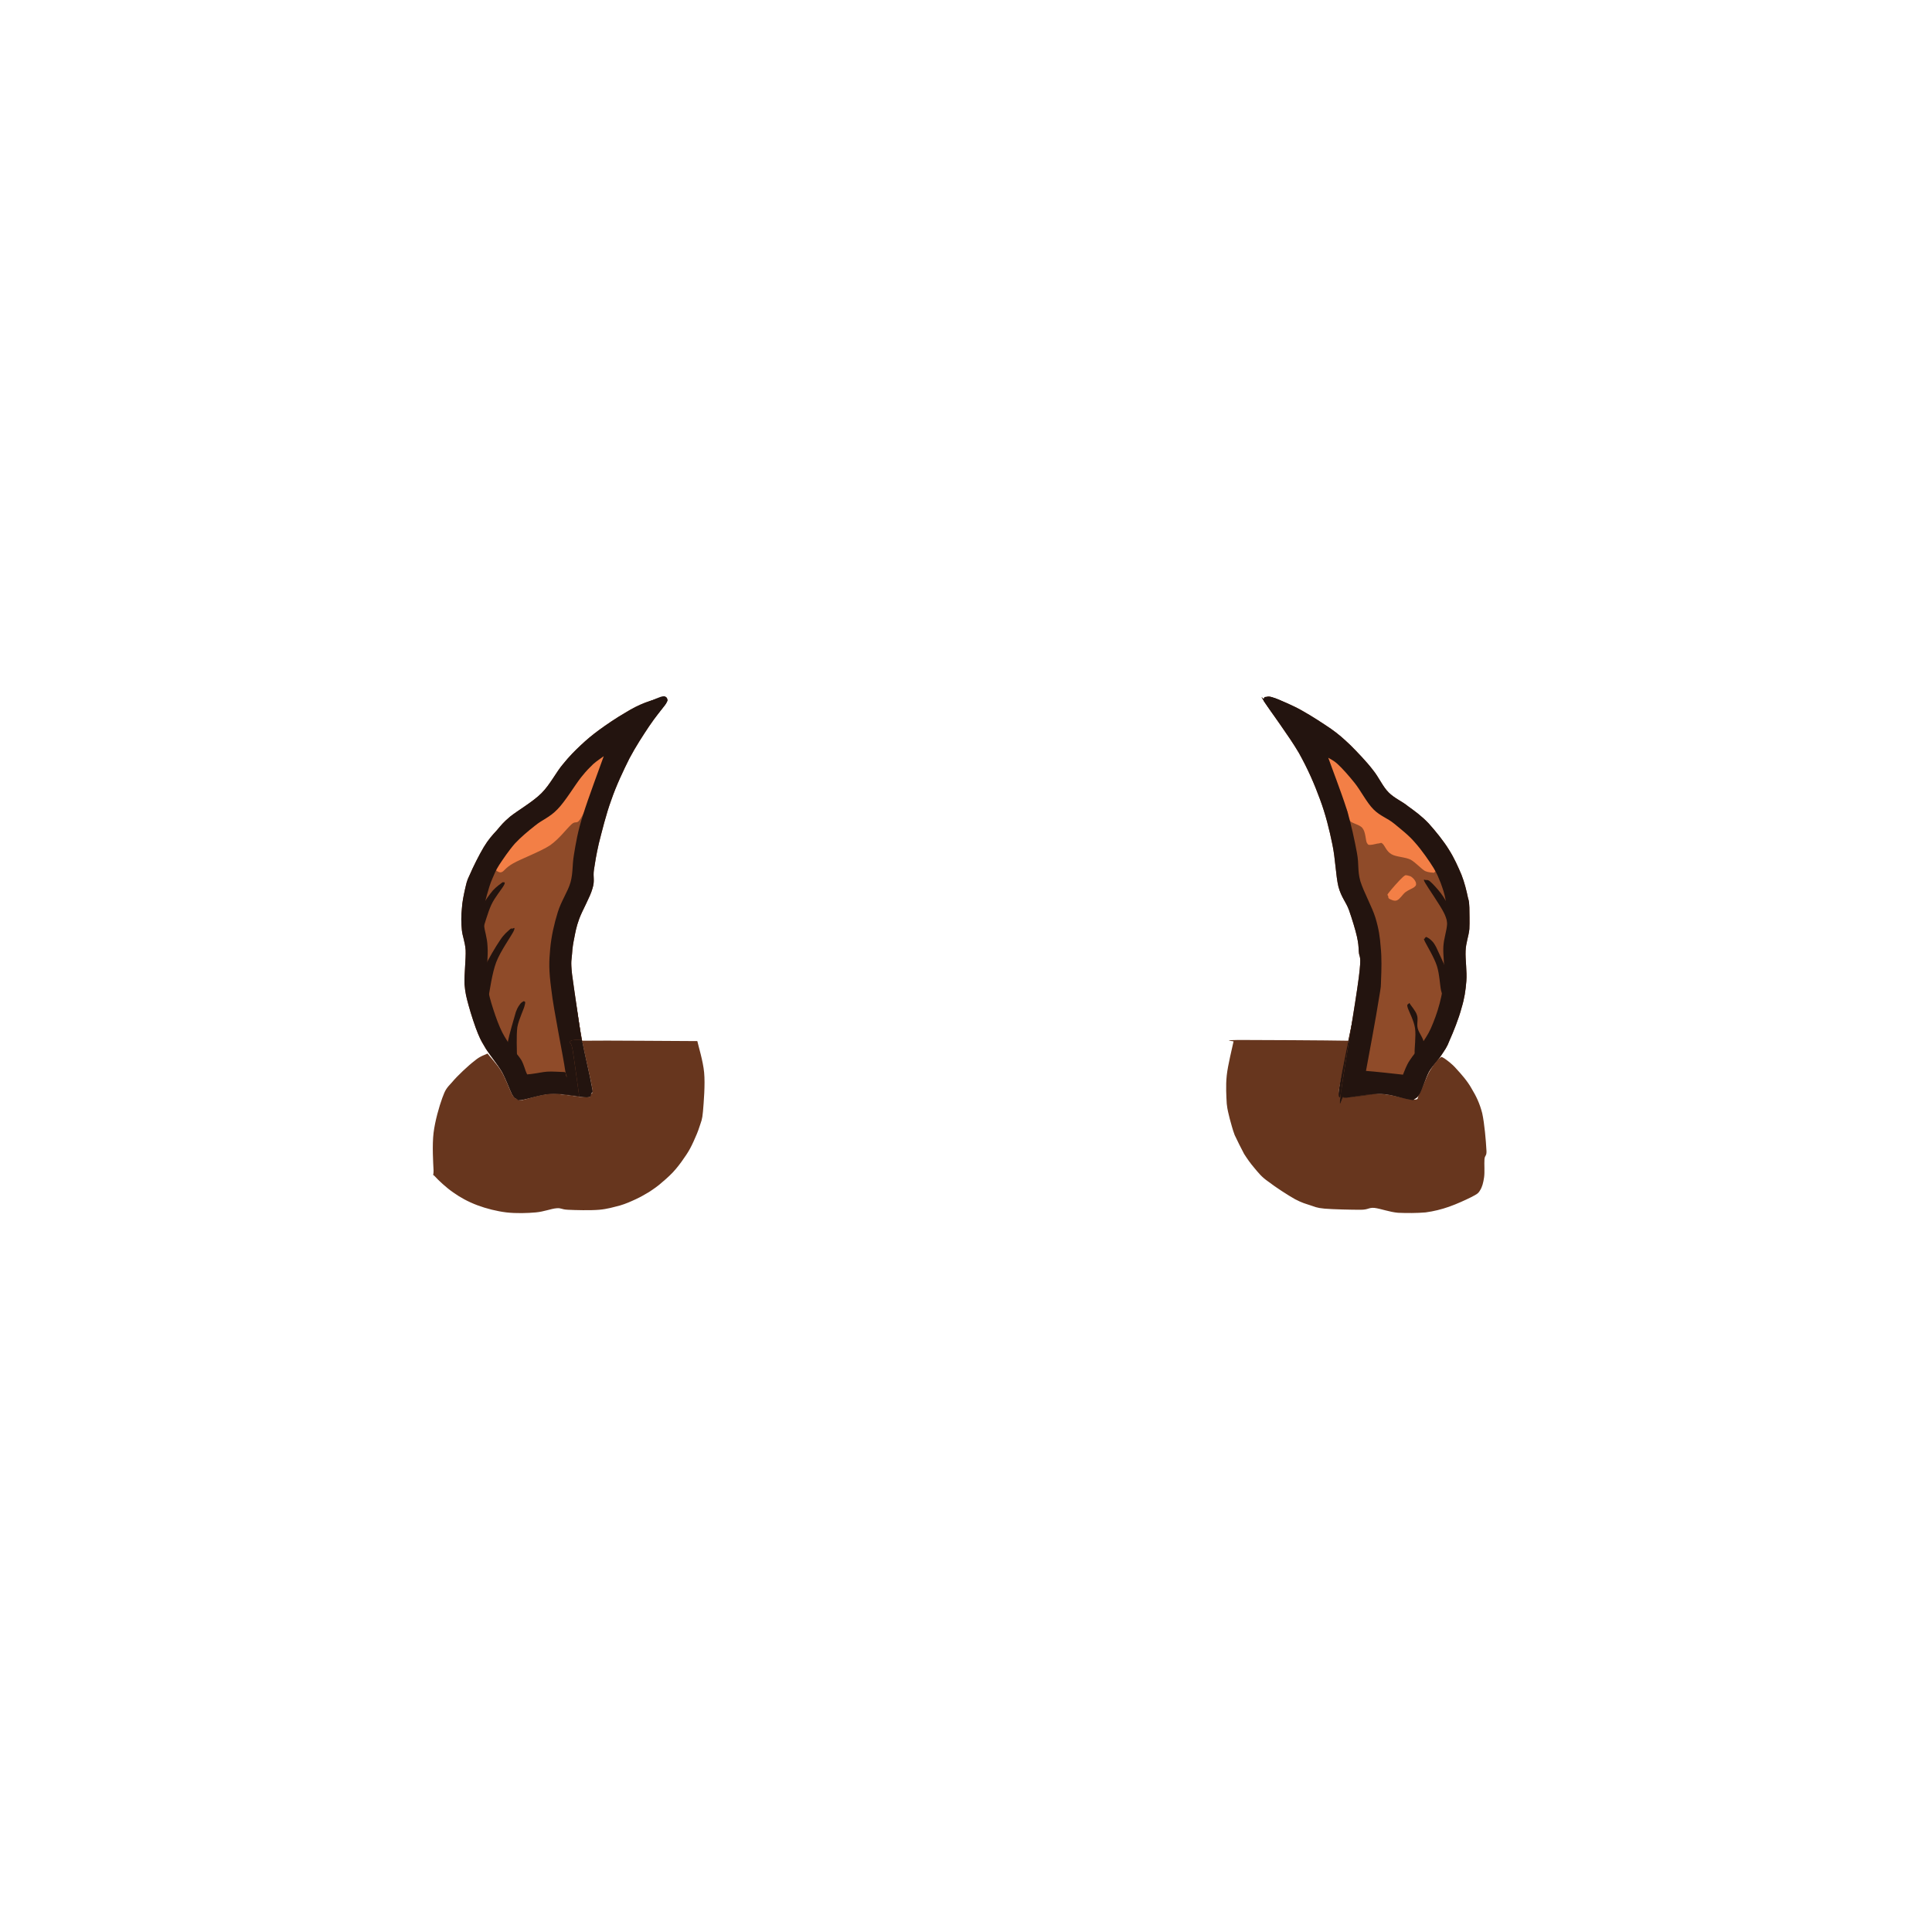
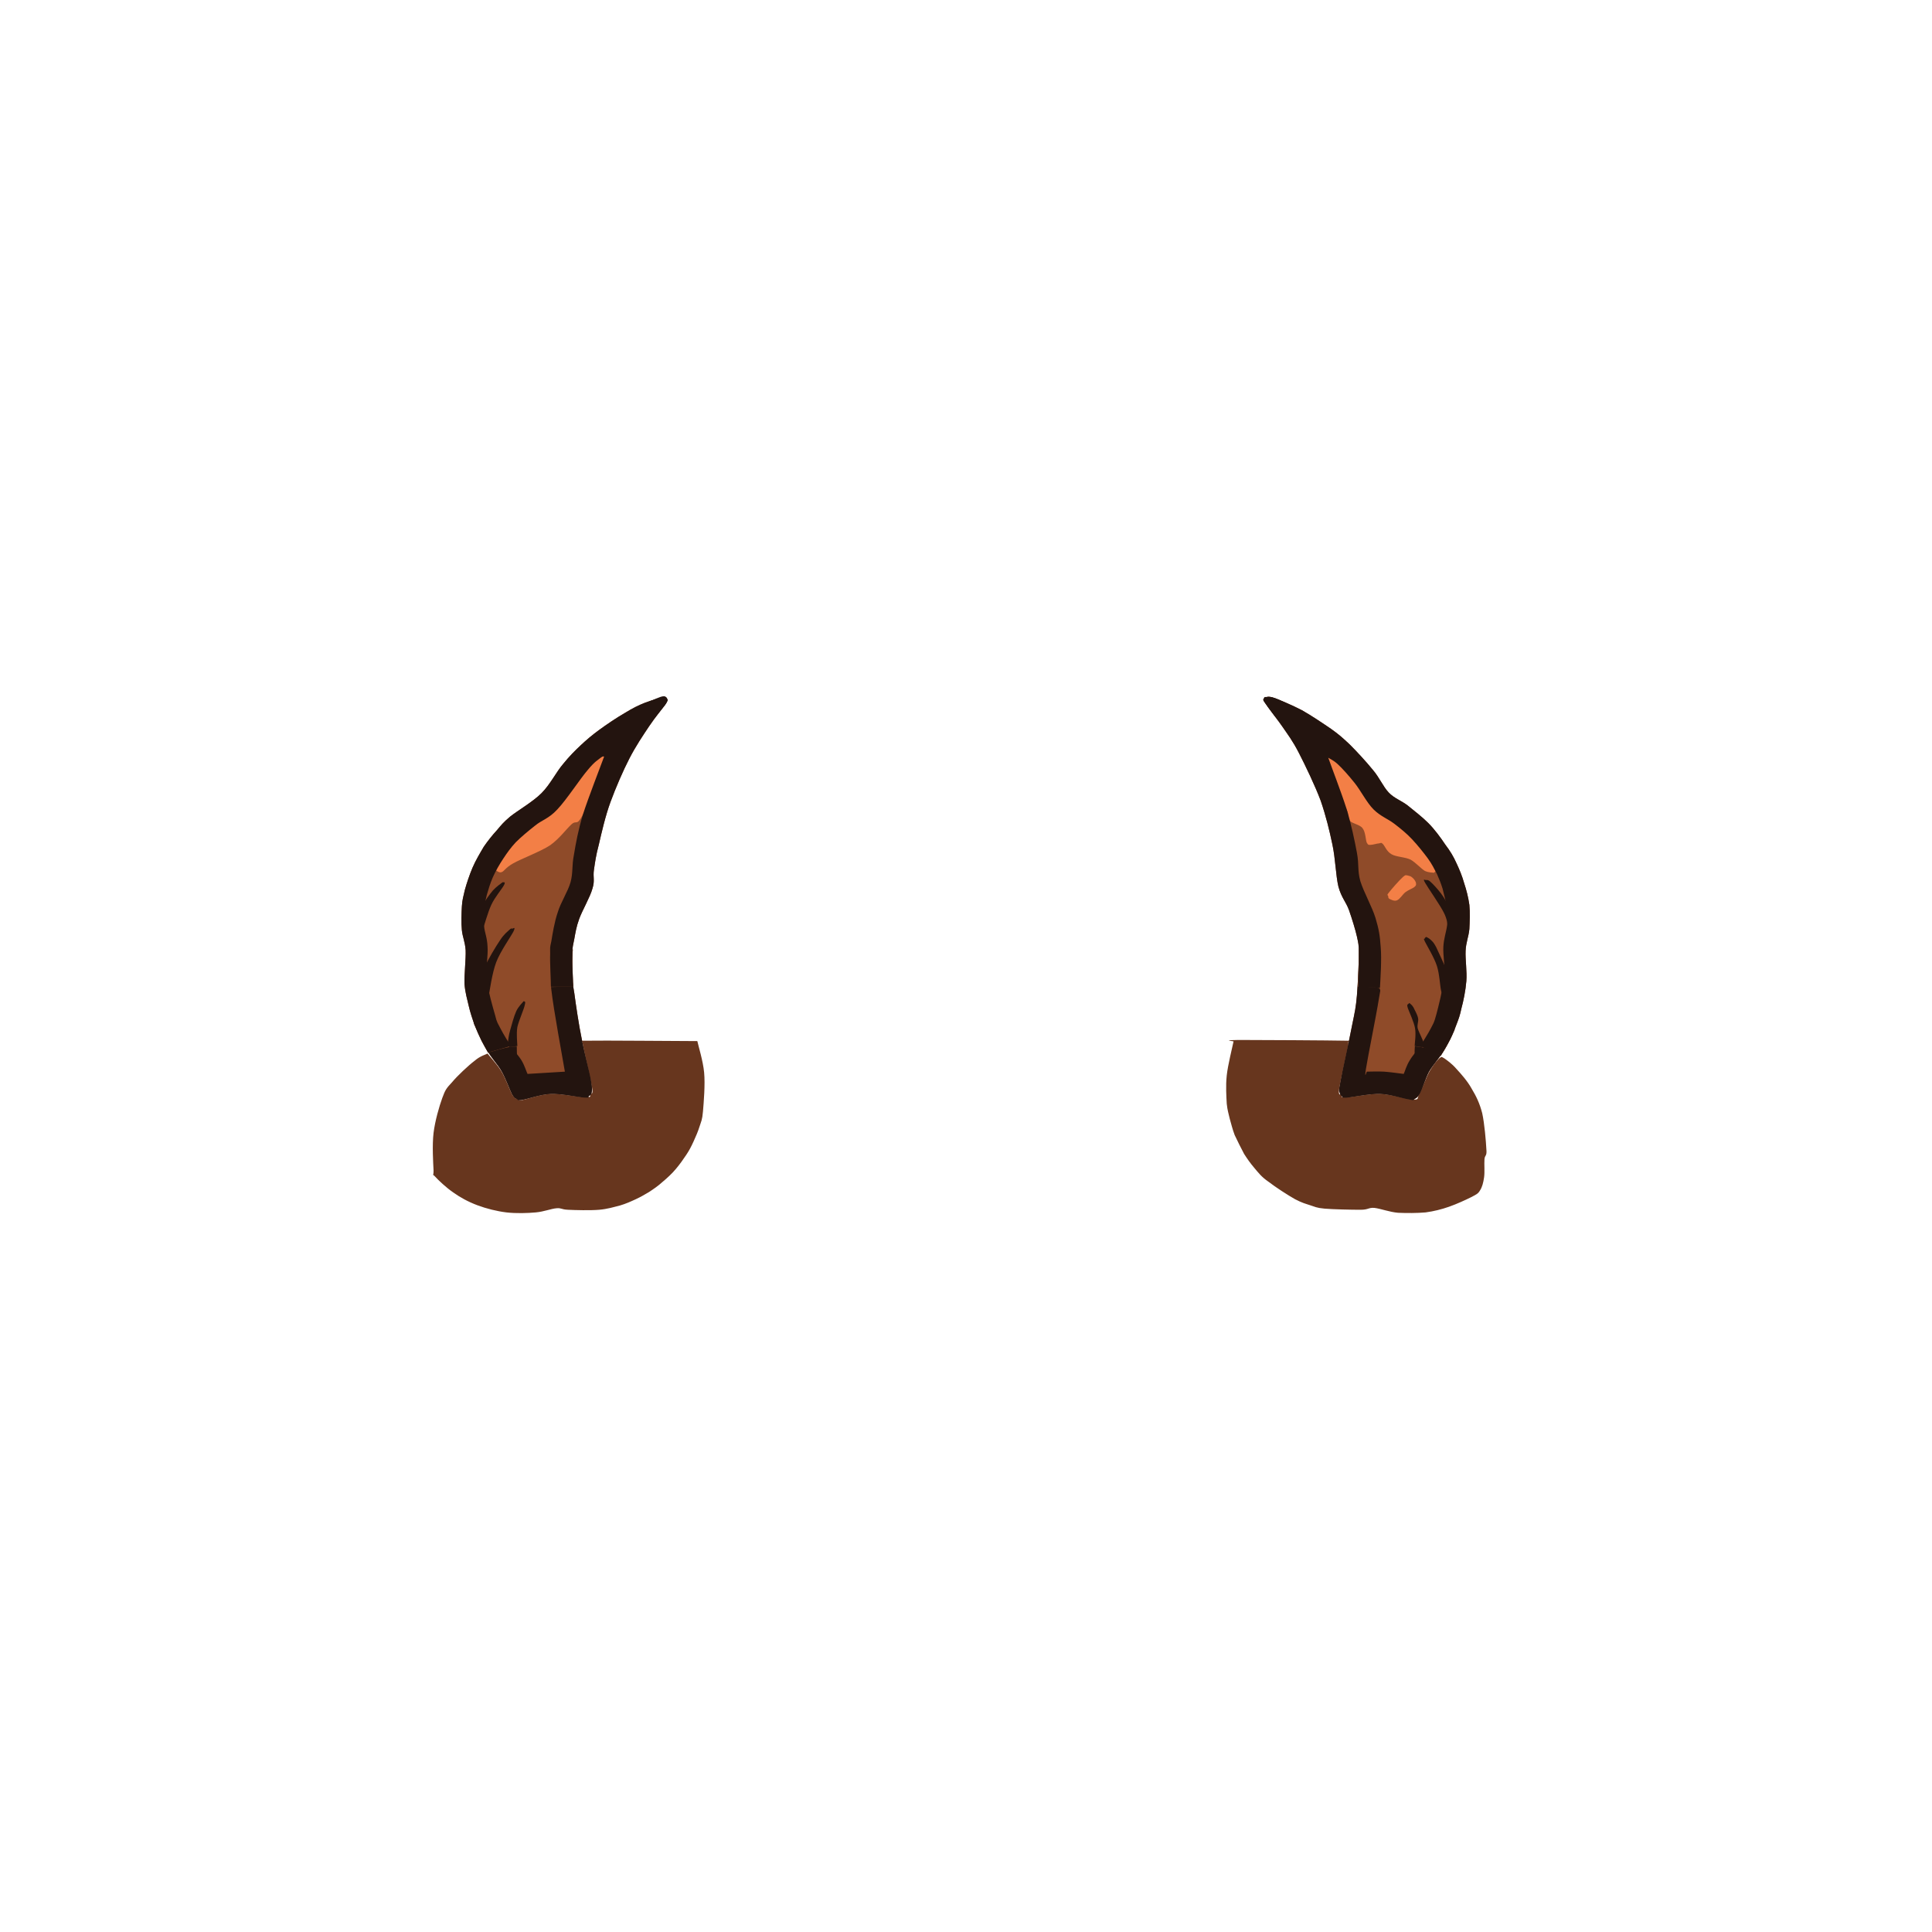
- <svg xmlns="http://www.w3.org/2000/svg" viewBox="0 0 512 512" width="512" height="512" data-from-png="1" data-length="short" data-min-age="13" data-elder="male" data-gender="male" data-crown="bare" data-drawn-on="athletic">
+ <svg xmlns="http://www.w3.org/2000/svg" viewBox="0 0 512 512" width="512" height="512" data-from-png="1" data-length="short" data-min-age="13" data-elder="male" data-gender="male" data-crown="bare" data-drawn-on="athletic" data-sides="behind">
  <g id="hair_back">
    <path fill="#67361e" fill-rule="evenodd" d="M143 281.3C142.4 281.3 142.2 281.7 141.5 280.9C140.8 280.1 139.1 277.4 138.6 276.5C138.1 275.6 138.7 275.9 138.7 275.8C139.6 275.7 143 275.6 144 275.6C145 275.7 144.8 275.9 145 276C145.1 276.8 145.7 279.8 145.8 280.5C145.7 280.6 145.5 280.9 145 281C144.5 281.1 143.6 281.3 143 281.3Z M142 321.3C139.8 321.5 136.8 321.6 134.2 321.3C131.7 321 128.9 320.3 126.5 319.4C124.1 318.5 121.9 317.3 120.1 316C118.2 314.7 116.1 312.7 115.3 311.8C114.4 310.8 114.9 312.2 114.9 310.2C114.8 308.3 114.5 303.5 114.9 300.2C115.3 297 116.4 293.2 117.2 291C118 288.8 118.3 288.4 119.8 286.8C121.2 285.1 124.2 282.3 125.8 281.1C127.3 279.8 128.7 279.5 129.2 279.2C129.8 280 131.7 282 132.8 283.8C133.9 285.5 135 288.7 135.7 290C136.5 291.3 136.8 291.1 137.2 291.3C137.7 291.6 137 291.7 138.5 291.5C140 291.2 143.2 290 146 289.9C148.8 289.8 153.5 290.8 155.2 290.8C157 290.8 156.2 290.4 156.5 290C156.8 289.6 157.2 290.2 156.9 288.2C156.6 286.3 155.1 280 154.7 278C154.3 276 154.4 276.6 154.4 276.2C154.5 275.9 149.7 275.8 154.8 275.8C159.8 275.7 179.8 275.9 184.8 275.9C185.1 277.3 186.3 281.1 186.6 284.2C186.9 287.4 186.5 292.1 186.3 294.5C186.1 296.9 185.8 297.2 185.4 298.5C185 299.8 184.4 301.2 183.8 302.5C183.2 303.8 182.7 304.8 181.9 306C181.1 307.2 180.2 308.5 179.1 309.8C178.1 311 176.8 312.2 175.6 313.2C174.4 314.3 173.2 315.1 172 315.9C170.8 316.6 169.8 317.2 168.5 317.8C167.2 318.4 165.9 319 164.2 319.5C162.6 319.9 161 320.4 158.8 320.6C156.5 320.8 152.4 320.7 150.5 320.6C148.6 320.5 148.9 320.1 147.5 320.2C146.1 320.3 144.2 321.1 142 321.3Z M377.8 321.3C375.5 321.5 372.8 321.5 370.5 321.4C368.2 321.2 365.9 320.3 364.2 320.1C362.6 320 362.7 320.6 360.5 320.6C358.3 320.6 353.2 320.5 351 320.3C348.8 320.1 348.5 319.8 347.2 319.4C346 319 345.1 318.8 343.2 317.8C341.4 316.8 338 314.6 336.2 313.2C334.3 311.9 333.5 310.8 332.4 309.5C331.3 308.2 330.6 307.2 329.7 305.8C328.9 304.3 327.9 302.3 327.2 300.8C326.6 299.2 326.3 297.9 325.9 296.5C325.6 295.1 325.3 294.4 325.1 292.5C325 290.6 324.8 287.8 325.1 285C325.4 282.2 326.6 277.5 326.9 276C327.2 275.9 323.2 275.7 328.2 275.6C333.3 275.6 352.2 275.7 357 275.8C361.8 275.9 357.3 275.9 357.3 276.2C357.3 276.6 357.5 276 357.1 278C356.7 280 355.2 286.5 354.9 288.5C354.6 290.5 355.2 289.9 355.5 290.2C355.8 290.6 355 290.9 356.8 290.8C358.5 290.8 362.8 289.8 365.8 289.9C368.7 290 372.8 291.3 374.5 291.4C376.2 291.4 375.4 291.2 376.1 290C376.8 288.8 377.9 285.6 378.8 284C379.7 282.4 380.8 281 381.5 280.4C382.2 279.9 382 280.1 382.8 280.5C383.5 281 384.8 281.9 386 283.3C387.2 284.6 388.9 286.5 390 288.5C391.2 290.5 392.1 292.3 392.8 295C393.4 297.7 393.8 302.5 393.9 304.5C394.1 306.5 393.5 306 393.4 307.2C393.3 308.5 393.5 310.6 393.3 312C393.1 313.4 392.8 314.6 392.2 315.5C391.7 316.4 391.1 316.6 389.8 317.3C388.4 318 386 319.1 384 319.8C382 320.5 380 321 377.8 321.3Z M369.8 281.3C368.7 282 367.6 281.2 367 281.1C366.4 280.9 366.1 280.6 365.9 280.5C366.1 279.8 366.4 276.9 366.8 276C367.1 275.2 366.7 275.7 367.8 275.6C368.8 275.6 372.2 275.7 373 275.8C373.1 275.9 373.7 275.8 373.1 276.8C372.6 277.7 370.8 280.5 369.8 281.3Z" />
-     <path fill="#8f4b29" fill-rule="evenodd" d="M155.5 290.8C154 290.8 149.5 290 147.5 289.9C145.5 289.8 144.2 290.1 143.5 290.2C143.2 288.2 142.3 280.9 141.8 278.5C141.3 276.1 140.5 276.7 140.5 276C140.4 275.3 140 275.8 141.4 274.2C142.8 272.7 147.5 268.1 149 266.6C150.5 265.2 149.9 265.9 150.5 265.7C151.1 265.6 152.3 265.7 152.6 265.8C152.9 267.4 153.5 271.8 154.2 275.5C154.9 279.2 156.4 285.4 156.8 287.8C157.3 290.1 156.9 289.2 156.7 289.8C156.4 290.3 157 290.7 155.5 290.8Z M357.8 290.8C356.1 290.9 356.1 290.5 355.7 290.5C355.6 290.2 354.3 292.3 354.9 288.5C355.4 284.7 358.3 271.1 359 267.7C360.2 268.9 365 273.5 366.3 275C367.7 276.5 367.2 274.3 367 276.8C366.8 279.2 365.6 287.6 365.3 289.8C364.1 289.9 359.4 290.7 357.8 290.8Z" />
-     <path fill="#23140f" fill-rule="evenodd" d="M357.5 290.8C357.3 290.8 356.6 290.9 356.2 290.8C355.9 290.7 355.6 290.7 355.4 290.2C355.2 289.8 355.1 288.5 355 288.1C355.1 288.1 355.1 287.8 355.5 288.2C355.9 288.5 357 289.6 357.4 290C357.7 290.4 357.5 290.7 357.5 290.8Z" />
-     <path fill="#23140f" fill-rule="evenodd" d="M155.5 290.8C154 290.8 149.5 290 147.5 289.9C145.5 289.8 144.1 290 143.4 290C143.3 289.1 142.9 285.3 142.8 284.3C143.9 284.3 148.3 284.2 149.5 284.1C150.7 284 150.3 286.3 149.8 283.8C149.4 281.2 147.1 271.6 147 268.8C146.9 265.9 148.7 266.9 149.2 266.4C149.8 265.9 149.9 265.8 150.5 265.7C151.1 265.6 152.3 265.7 152.6 265.8C152.9 267.4 153.5 271.8 154.2 275.5C154.9 279.2 156.4 285.4 156.8 287.8C157.3 290.1 156.9 289.2 156.7 289.8C156.4 290.3 157 290.7 155.5 290.8Z M357.8 290.8C356.2 290.9 356.1 290.5 355.7 290.5C355.6 290.2 354.3 292.3 354.9 288.5C355.4 284.7 358.3 271.1 359 267.7C359.9 268.5 363.6 270.1 364.1 272.8C364.6 275.4 362.4 281.9 362 283.8C362.7 283.8 365.4 284.2 366.1 284.2C365.9 285.2 365.4 288.9 365.2 289.8C364 290 359.3 290.7 357.8 290.8Z" />
+     <path fill="#8f4b29" fill-rule="evenodd" d="M138.2 291.5C136.8 291.7 137.4 291.5 137 291.3C136.6 291 136.4 291.2 135.7 290C135.1 288.8 134.1 286 133 284C131.9 282 130.2 280.4 129 278.2C127.7 276.1 126.2 272.4 125.6 271.2C126.1 270.9 127.3 269.8 128.5 269.3C129.7 268.7 132 268.3 132.8 267.8C133.5 267.3 133.2 267.1 133.1 266.2C133.1 265.4 132.6 263.5 132.5 262.8C132.5 262 131.2 263.3 132.8 261.5C134.4 259.7 140.2 253.8 142 252.2C143.8 250.6 142.1 251.7 143.8 251.6C145.4 251.5 150.4 251.6 151.8 251.6C151.7 252.7 151.6 256.1 151.6 258C151.7 259.9 151.7 260.3 152.2 263.2C152.6 266.2 153.4 271.7 154.2 275.5C154.9 279.3 156.2 283.9 156.6 286.2C157 288.6 156.9 288.8 156.8 289.5C156.7 290.2 156.3 290.3 156 290.5C155.7 290.7 156.7 291 155 290.9C153.3 290.8 148.8 289.8 146 289.9C143.2 290 139.8 291.3 138.2 291.5Z M374.8 291.3C374.3 291.6 375 291.7 373.5 291.4C372 291.2 368.5 290 365.8 289.9C363 289.8 358.4 290.8 356.8 290.9C355.1 291 356 290.7 355.8 290.5C355.5 290.3 355.2 290.4 355.1 289.8C355 289.1 354.6 289.8 355.2 286.8C355.7 283.8 357.6 275.6 358.3 271.8C359.1 267.9 359.3 267.1 359.6 263.8C359.9 260.4 360.1 253.6 360.2 251.6C361.1 251.6 364.2 251.5 365.2 251.7C366.3 251.8 365 250.8 366.8 252.4C368.5 254 374 258.8 375.5 261.2C377.1 263.7 375.9 266 376 267C376.9 267.4 379.7 268.4 381.2 269.4C382.8 270.4 384.8 272.2 385.5 272.8C385 273.7 383.9 276.4 382.8 278.2C381.7 280.1 379.8 282.1 378.7 284C377.7 285.9 377 288.5 376.3 289.8C375.6 291 375.2 291 374.8 291.3Z" />
+     <path fill="#23140f" fill-rule="evenodd" d="M137 279.9C136.7 279.6 135.3 278.4 135 277.8C134.6 277.1 134.4 277.6 134.6 276C134.9 274.4 136.2 269.9 136.7 268.2C137.3 266.6 137.6 266.5 137.9 266C138.3 265.5 138.6 265.5 138.8 265.3C138.8 265.5 139.4 265.1 139.1 266.2C138.9 267.4 137.5 270 137.1 272.2C136.8 274.5 137 278.6 137 279.9Z M375.2 279.8C375.2 279.7 374.9 280.5 374.9 279.2C374.8 278 375.3 274.5 375 272.5C374.7 270.5 373.5 268.3 373.1 267.2C372.8 266.2 373 266.4 373 266.2C373.1 266.2 373.4 265.9 373.5 265.8C373.8 266.4 375.2 267.9 375.5 269C375.9 270.1 375.4 271.2 375.7 272.5C376 273.8 377.4 275.3 377.3 276.5C377.3 277.7 375.6 279.2 375.2 279.8Z M357.5 290.8C357.3 290.8 356.6 290.9 356.2 290.8C355.9 290.7 355.6 290.7 355.4 290.2C355.2 289.8 355.1 288.5 355 288.1C355.1 288.1 355.1 287.8 355.5 288.2C355.9 288.5 357 289.6 357.4 290C357.7 290.4 357.5 290.7 357.5 290.8Z" />
+     <path fill="#23140f" fill-rule="evenodd" d="M138.2 291.5C136.8 291.7 137.4 291.5 137 291.3C136.6 291 136.4 291.2 135.7 290C135.1 288.8 134.1 286 133 284C131.9 282 130.2 280.4 129 278.2C127.7 276.1 126.2 272.4 125.6 271.2C126.1 270.9 127.4 269.8 128.2 269.4C129.1 268.9 130.5 268.7 131 268.5C131.3 269.2 131.9 271.1 132.6 272.5C133.3 273.9 134.1 275.3 135 276.8C136 278.2 137.4 279.7 138.2 281C139 282.3 139.5 284 139.8 284.6C141.4 284.5 148 284.1 149.7 284C149.1 280.4 146.7 267.6 146.1 262.2C145.4 256.9 145.8 253.8 145.8 252C145.8 250.2 146 251.7 146 251.6C147 251.6 150.8 251.6 151.8 251.6C151.7 252.7 151.6 256.1 151.6 258C151.7 259.9 151.7 260.3 152.2 263.2C152.6 266.2 153.4 271.7 154.2 275.5C154.9 279.3 156.2 283.9 156.6 286.2C157 288.6 156.9 288.8 156.8 289.5C156.7 290.2 156.3 290.3 156 290.5C155.7 290.7 156.7 291 155 290.9C153.3 290.8 148.8 289.8 146 289.9C143.2 290 139.8 291.3 138.2 291.5Z M374.8 291.3C374.3 291.6 375 291.7 373.5 291.4C372 291.2 368.5 290 365.8 289.9C363 289.8 358.4 290.8 356.8 290.9C355.1 291 356 290.7 355.8 290.5C355.5 290.3 355.2 290.4 355.1 289.8C355 289.1 354.6 289.8 355.2 286.8C355.7 283.8 357.6 275.6 358.3 271.8C359.1 267.9 359.3 267.1 359.6 263.8C359.9 260.4 360.1 253.6 360.2 251.6C361 251.6 364 251.6 365 251.7C366 251.7 365.8 251.9 366 252C366 253.3 366.1 257.6 366 259.8C365.9 261.9 366.1 260.8 365.4 264.8C364.8 268.7 362.5 280 362 283.2C361.5 286.5 362.2 283.9 362.2 284C363 284 365.1 283.9 366.8 284C368.4 284.1 371.1 284.5 372 284.6C372.3 284 372.7 282.4 373.6 281C374.4 279.6 375.8 278.2 377 276.2C378.2 274.3 380.1 270.3 380.8 269.1C381.5 269.7 384.7 272.1 385.5 272.8C385 273.7 383.9 276.4 382.8 278.2C381.7 280.1 379.8 282.1 378.7 284C377.7 285.9 377 288.5 376.3 289.8C375.6 291 375.2 291 374.8 291.3Z" />
  </g>
  <g id="hair_base">
-     <path fill="#8f4b29" fill-rule="evenodd" d="M138.2 291.5C136.8 291.7 137.4 291.5 137 291.3C136.6 291 136.4 291.2 135.7 290C135.1 288.8 134.1 286 133 284C131.8 282 129.9 279.7 128.8 278C127.8 276.3 127.5 275.9 126.7 274C125.9 272.1 124.8 268.7 124.2 266.5C123.6 264.3 123.3 263.2 123.1 260.8C123 258.3 123.5 254.1 123.4 251.8C123.2 249.4 122.6 248.3 122.4 246.5C122.2 244.7 122.2 242.5 122.4 240.8C122.5 239 122.9 237.2 123.2 235.8C123.6 234.2 123.6 233.6 124.5 231.8C125.3 229.9 127 226.5 128.2 224.5C129.4 222.5 130.5 221.3 131.7 220C132.8 218.7 133.3 218 135.2 216.4C137.2 214.8 141.2 212.5 143.5 210.2C145.8 207.9 147.4 204.6 149.2 202.5C150.9 200.4 152.3 199 153.9 197.5C155.5 196 156.8 194.9 158.7 193.5C160.6 192.1 163.4 190.2 165.5 189C167.6 187.7 169.2 186.9 171 186.2C172.8 185.5 175.4 184.9 176.2 184.6C176.3 184.7 176.8 184.9 176.8 185.2C176.8 185.6 177.2 185.3 176.4 186.5C175.6 187.7 173.6 190.1 172 192.5C170.4 194.9 168.5 197.8 166.8 201C165.2 204.2 163.3 208.2 162 212C160.6 215.8 159.5 220.4 158.7 223.5C158 226.6 157.7 228.5 157.4 230.5C157.1 232.5 157.7 233.3 157 235.5C156.4 237.7 154.3 241.3 153.5 243.5C152.7 245.7 152.5 247 152.2 248.5C151.9 250 151.7 251.1 151.6 252.8C151.5 254.4 151.2 254.5 151.6 258.2C152.1 262 153.7 272.6 154.1 275.5C153.7 275.5 152 275.6 151.5 275.7C151 275.9 151 276.2 150.9 276.2C151.1 276.6 151.4 276.1 151.8 278.5C152.2 280.9 153.2 288.5 153.5 290.5C152.2 290.4 148.3 289.7 145.8 289.9C143.2 290.1 139.7 291.3 138.2 291.5Z M374.8 291.3C374.3 291.6 375 291.7 373.5 291.4C372 291.2 368.8 290 366 289.9C363.2 289.8 358.7 290.7 357 290.9C355.3 291 356.3 290.8 356 290.7C355.7 290.5 354.6 295.3 355.3 290C356 284.7 359.3 265.3 360.1 259C360.9 252.7 360.2 254 360.1 252.2C360 250.5 360 250.1 359.6 248.2C359.2 246.4 358.3 243.5 357.5 241.2C356.7 239 355.5 237.9 354.7 235C354 232.1 353.9 227.6 353.1 223.8C352.3 219.9 351.3 215.8 349.8 211.8C348.3 207.7 346.6 203.8 344.2 199.5C341.7 195.2 336.6 188.4 335.1 186C333.5 183.6 334.9 185.5 335 185.2C335 185 335 184.7 335.5 184.7C336 184.6 336.2 184.4 337.8 185C339.4 185.6 342.8 187 345.2 188.4C347.7 189.8 350.6 191.7 352.8 193.2C354.9 194.7 356 195.7 357.9 197.5C359.7 199.3 362.2 201.9 363.8 204C365.5 206.1 366.4 208.4 368 210C369.6 211.6 371.5 212.3 373.2 213.7C375 215 376.8 216.3 378.6 218.2C380.4 220.2 382.6 222.9 384 225.2C385.4 227.4 386.4 229.7 387.3 231.8C388.1 233.8 388.7 236.3 389 237.8C389.4 239.2 389.3 239.1 389.4 240.5C389.4 241.9 389.5 244.3 389.4 246.2C389.2 248.2 388.5 249.7 388.4 252C388.3 254.3 388.8 257.5 388.6 260C388.4 262.5 388.1 264.6 387.3 267.2C386.6 269.9 385.1 273.6 384.2 275.6C383.4 277.7 382.9 278.2 382 279.6C381.1 281 379.7 282.3 378.7 284C377.8 285.7 377 288.5 376.3 289.8C375.6 291 375.2 291 374.8 291.3Z" />
+     <path fill="#8f4b29" fill-rule="evenodd" d="M129.8 278.8C128.7 279 129.6 279.2 129.2 278.7C128.9 278.2 128.2 276.9 127.6 275.8C127 274.6 126.3 273 125.7 271.5C125.2 270 124.6 268.3 124.2 266.5C123.8 264.7 123.3 263.2 123.1 260.8C123 258.3 123.5 254.1 123.4 251.8C123.2 249.4 122.6 248.4 122.4 246.5C122.2 244.6 122.3 242 122.4 240.2C122.5 238.5 122.8 237.5 123.2 235.8C123.7 234 124.4 231.9 125.2 230C126 228.1 127.2 226.1 128.2 224.4C129.3 222.8 130.5 221.3 131.7 220C132.8 218.7 133.3 218 135.2 216.4C137.2 214.8 141.2 212.5 143.5 210.2C145.8 207.9 147.4 204.6 149.2 202.5C150.9 200.4 152.3 199 153.9 197.5C155.5 196 156.8 194.9 158.7 193.5C160.6 192.1 163.4 190.2 165.5 189C167.6 187.7 169.2 186.9 171 186.2C172.8 185.5 175.4 184.9 176.2 184.6C176.3 184.7 176.8 185 176.8 185.2C176.8 185.5 177.3 185.2 176.5 186.4C175.7 187.6 173.6 190.1 172 192.5C170.4 194.9 168.5 197.7 166.8 201C165.1 204.3 163.2 208.7 161.8 212.5C160.4 216.3 159.4 220.8 158.7 223.8C157.9 226.8 157.7 228.5 157.4 230.5C157.1 232.5 157.7 233.3 157 235.5C156.4 237.7 154.3 241.3 153.5 243.5C152.7 245.7 152.5 247.2 152.2 248.8C151.9 250.3 151.7 250.9 151.6 253C151.6 255.1 151.9 260.1 151.9 261.5C150.6 261.5 145.3 261.5 143.8 261.7C142.2 261.8 142.8 262.2 142.7 262.2C142.8 263.1 142.9 265.5 143.2 267.5C143.5 269.5 144.4 272.7 144.6 274.2C144.7 275.8 144.2 276.5 144.2 277C144 277.1 144.4 277.3 143 277.4C141.6 277.4 137.7 277.2 135.5 277.4C133.3 277.7 130.8 278.6 129.8 278.8Z M381.8 279.8C381.3 279.5 379.9 278.6 379 278.2C378.1 277.8 377.9 277.7 376.6 277.5C375.3 277.3 373.1 277 371.2 276.9C369.4 276.8 366.9 277 365.8 276.8C364.6 276.7 364.8 276.6 364.5 276C364.3 275.4 364 275 364.2 273.2C364.4 271.5 365.5 267.3 365.8 265.5C366 263.7 366 263.1 365.8 262.5C365.6 261.9 365.7 261.8 364.8 261.7C363.8 261.5 360.7 261.5 359.9 261.5C359.9 260 360.2 254.7 360.1 252.5C360.1 250.3 360 250.1 359.6 248.2C359.2 246.4 358.3 243.5 357.5 241.2C356.7 239 355.5 237.9 354.7 235C354 232.1 353.9 227.5 353.1 223.8C352.3 220 351.4 216.3 350 212.2C348.5 208.2 345.9 202.8 344.2 199.5C342.5 196.2 341.3 194.7 339.8 192.5C338.3 190.3 336 187.5 335.2 186.2C334.4 185 334.9 185.5 335 185.2C335 185 334.9 184.8 335.3 184.8C335.8 184.7 336.1 184.4 337.8 185C339.4 185.6 342.5 186.9 345 188.2C347.5 189.6 350.6 191.7 352.8 193.2C354.9 194.7 355.9 195.6 357.8 197.4C359.6 199.2 362.1 201.9 363.8 204C365.6 206.1 366.5 208.4 368 210C369.5 211.6 371.3 212.1 373.1 213.5C374.8 214.9 376.8 216.4 378.5 218.1C380.2 219.8 381.8 222 383 223.8C384.3 225.5 385.2 227 386 228.8C386.8 230.5 387.5 232.2 388 234C388.6 235.8 389.1 237.7 389.4 239.8C389.6 241.8 389.5 244.2 389.4 246.2C389.2 248.3 388.5 249.7 388.4 252C388.3 254.3 388.8 257.5 388.6 260C388.4 262.5 387.8 265.4 387.3 267.2C386.9 269.1 386.6 269.9 386.1 271.2C385.6 272.6 385 274.1 384.3 275.5C383.6 276.9 382.2 279.1 381.8 279.8Z" />
  </g>
  <g id="hair_bangs" />
  <g id="hair_lines">
    <path fill="#f37f46" fill-rule="evenodd" d="M133 231.1C132.3 231.4 131.8 230.8 131.6 230.8C131.6 230.5 130.7 230.3 131.5 229C132.2 227.7 134.5 224.4 136 222.7C137.5 220.9 138.9 219.9 140.8 218.4C142.6 216.9 145.3 215.5 147.1 213.8C148.9 212 149.9 209.7 151.4 207.8C153 205.8 155.2 203.2 156.5 201.9C157.8 200.6 158.3 200.2 159 199.9C159.7 199.6 160.2 200.1 160.5 200.1C160.5 200.4 161.8 199.1 160.8 201.8C159.7 204.4 155.9 213.5 154.3 216.2C152.8 219 152.8 217.2 151.4 218.5C150 219.8 148.3 222.2 145.8 224C143.2 225.7 138.1 227.6 136 228.8C133.9 230 133.7 230.8 133 231.1Z M380 231.3C379.6 231.2 378.7 231.3 377.6 230.8C376.6 230.2 375.2 228.6 373.8 227.8C372.3 227.1 370 227.1 368.8 226.4C367.5 225.7 367 224.2 366.5 223.7C366 223.2 366 223.4 365.5 223.5C365 223.5 363.8 223.9 363.2 223.9C362.7 223.9 362.6 224 362.2 223.3C361.9 222.6 361.9 220.5 361.1 219.5C360.4 218.5 358.4 218.3 357.7 217.5C357 216.7 357.5 215.8 357 214.8C356.6 213.7 355.9 213 354.9 211C354 209 352 204.1 351.4 202.5C350.7 200.9 351.1 201.6 351.1 201.2C351.1 200.9 351.4 200.5 351.5 200.3C351.8 200.3 352.4 200 353 200.3C353.6 200.5 354.1 200.8 355.2 201.9C356.4 203 358.2 205 359.8 207C361.3 208.9 362.6 211.7 364.4 213.5C366.2 215.3 368.7 216.5 370.5 217.9C372.3 219.4 373.7 220.4 375.4 222.2C377 224.1 379.6 227.9 380.5 229.2C381.4 230.6 380.7 230.2 380.7 230.5C380.6 230.8 380.1 231.2 380 231.3Z M370.2 238.6C369.5 238.9 368.6 238.4 368.2 238.2C367.9 238 367.9 237.8 367.9 237.5C367.8 237.2 367.4 237.3 368.1 236.5C368.7 235.7 370.9 233.2 371.8 232.4C372.6 231.7 372.6 232 373 232C373.4 232.1 373.9 232.2 374.2 232.5C374.6 232.8 375 233.3 375.2 233.8C375.3 234.2 375.4 234.6 374.9 235C374.5 235.4 373.3 235.8 372.5 236.4C371.7 237 371 238.3 370.2 238.6Z" />
-     <path fill="#23140f" fill-rule="evenodd" d="M173 190.8C172.5 190.3 170.3 188.2 169.8 187.6C169.2 187 169.6 187.1 169.6 187C170.5 186.6 173.8 185.1 175 184.7C176.2 184.3 176.2 184.7 176.5 184.7C176.6 184.8 176.9 185.2 176.8 185.5C176.8 185.8 176.9 185.9 176.3 186.8C175.7 187.6 173.6 190.1 173 190.8Z M339 190.6C338.4 191.1 339 191.2 338.4 190.5C337.8 189.8 335.8 187.1 335.2 186.2C334.6 185.4 334.9 185.5 334.9 185.2C334.9 185 335.2 184.8 335.2 184.7C335.7 184.8 336.6 184.6 337.8 185C338.9 185.3 341.4 186.7 342.2 187C342.1 187.1 342.5 187 342 187.6C341.5 188.2 339.6 190.1 339 190.6Z M383.8 245.9C383.6 245.2 383.6 243.7 382.6 241.8C381.6 239.8 378.5 235.4 377.7 234C376.9 232.6 377.7 233.3 377.8 233.2C378 233.3 378.3 233 379 233.6C379.7 234.2 381 235.6 381.9 236.8C382.7 237.9 383.7 239.4 384 240.8C384.4 242.1 384.2 244.1 384.1 245C384.1 245.9 383.8 245.7 383.8 245.9Z M128 246.1C127.9 245.9 127.6 245.5 127.6 244.5C127.6 243.5 127.5 241.4 128 240C128.5 238.6 129.8 237 130.6 236C131.5 235 132.8 234.1 133.2 233.8C133.3 233.9 134.1 233.5 133.6 234.5C133.1 235.5 131.1 237.8 130.2 239.8C129.3 241.7 128.4 245.1 128 246.1Z M129.5 264C129.3 263.3 128.6 261 128.4 259.8C128.2 258.5 127.8 258 128.5 256.2C129.2 254.5 131.4 250.8 132.5 249.2C133.6 247.5 134.5 246.9 135 246.4C135.5 245.9 135.6 246.1 135.8 246.1C135.8 246.2 136.8 245.3 136.1 246.8C135.4 248.2 132.6 252.1 131.5 255C130.4 257.9 129.8 262.5 129.5 264Z M382.5 263.9C382.4 263.6 382.2 263.8 381.9 262.5C381.6 261.2 381.5 258.2 380.8 256C380.1 253.8 378.2 250.7 377.6 249.5C377.1 248.3 377.4 249 377.5 248.8C377.6 248.5 377.9 248.3 378 248.3C378.2 248.4 378.8 248.7 379.2 249.1C379.7 249.6 379.9 249.7 380.6 251C381.2 252.3 382.8 255.7 383.3 257C383.8 258.3 383.5 257.9 383.4 259C383.2 260.1 382.6 263.1 382.5 263.9Z M137 279.9C136.7 279.6 135.3 278.4 135 277.8C134.6 277.1 134.4 277.6 134.6 276C134.9 274.4 136.2 269.9 136.7 268.2C137.3 266.6 137.6 266.5 137.9 266C138.3 265.5 138.6 265.5 138.8 265.3C138.8 265.5 139.4 265.1 139.1 266.2C138.9 267.4 137.5 270 137.1 272.2C136.8 274.5 137 278.6 137 279.9Z M375.2 279.8C375.2 279.7 374.9 280.5 374.9 279.2C374.8 278 375.3 274.5 375 272.5C374.7 270.5 373.5 268.3 373.1 267.2C372.8 266.2 373 266.4 373 266.2C373.1 266.2 373.4 265.9 373.5 265.8C373.8 266.4 375.2 267.9 375.5 269C375.9 270.1 375.4 271.2 375.7 272.5C376 273.8 377.4 275.3 377.3 276.5C377.3 277.7 375.6 279.2 375.2 279.8Z M357.5 290.8C357.3 290.8 356.6 290.9 356.2 290.8C355.9 290.7 355.5 290.3 355.4 290.2C355.4 289.9 355.5 288.7 355.5 288.4C355.8 288.7 357.3 289.8 357.6 290.2C357.9 290.7 357.5 290.7 357.5 290.8Z" />
-     <path fill="#23140f" fill-rule="evenodd" d="M138.2 291.5C136.8 291.7 137.4 291.5 137 291.3C136.6 291 136.4 291.2 135.7 290C135.1 288.8 134.1 286 133 284C131.8 282 129.9 279.7 128.8 278C127.8 276.3 127.5 275.9 126.7 274C125.9 272.1 124.8 268.7 124.2 266.5C123.6 264.3 123.3 263.2 123.1 260.8C123 258.3 123.5 254.1 123.4 251.8C123.2 249.4 122.6 248.3 122.4 246.5C122.2 244.7 122.2 242.5 122.4 240.8C122.5 239 122.9 237.2 123.2 235.8C123.6 234.2 123.6 233.6 124.5 231.8C125.3 229.9 127 226.5 128.2 224.5C129.4 222.5 130.5 221.3 131.7 220C132.8 218.7 133.3 218 135.2 216.4C137.2 214.8 141.2 212.5 143.5 210.2C145.8 207.9 147.4 204.6 149.2 202.5C150.9 200.4 152.3 199 153.9 197.5C155.5 196 156.8 194.9 158.7 193.5C160.6 192.1 163.4 190.2 165.5 189C167.6 187.7 169.2 186.9 171 186.2C172.8 185.5 175.4 184.9 176.2 184.6C176.3 184.7 176.8 184.9 176.8 185.2C176.8 185.6 177.2 185.3 176.4 186.5C175.6 187.7 173.6 190.1 172 192.5C170.4 194.9 168.5 197.8 166.8 201C165.2 204.2 163.3 208.2 162 212C160.6 215.8 159.5 220.4 158.7 223.5C158 226.6 157.7 228.5 157.4 230.5C157.1 232.5 157.7 233.3 157 235.5C156.4 237.7 154.3 241.3 153.5 243.5C152.7 245.7 152.5 247 152.2 248.5C151.9 250 151.7 251.1 151.6 252.8C151.5 254.4 151.2 254.5 151.6 258.2C152.1 262 153.7 272.6 154.1 275.5C153.7 275.5 152 275.6 151.5 275.7C151 275.9 151 276.2 150.9 276.2C151.1 276.6 151.4 276.1 151.8 278.5C152.2 280.9 153.2 288.5 153.5 290.5C152.2 290.4 148.3 289.7 145.8 289.9C143.2 290.1 139.7 291.3 138.2 291.5Z M374.8 291.3C374.3 291.6 375 291.7 373.5 291.4C372 291.2 368.8 290 366 289.9C363.2 289.8 358.7 290.7 357 290.9C355.3 291 356.3 290.8 356 290.7C355.7 290.5 354.6 295.3 355.3 290C356 284.7 359.3 265.3 360.1 259C360.9 252.7 360.2 254 360.1 252.2C360 250.5 360 250.1 359.6 248.2C359.2 246.4 358.3 243.5 357.5 241.2C356.7 239 355.5 237.9 354.7 235C354 232.1 353.9 227.6 353.1 223.8C352.3 219.9 351.3 215.8 349.8 211.8C348.3 207.7 346.6 203.8 344.2 199.5C341.7 195.2 336.6 188.4 335.1 186C333.5 183.6 334.9 185.5 335 185.2C335 185 335 184.7 335.5 184.7C336 184.6 336.2 184.4 337.8 185C339.4 185.6 342.8 187 345.2 188.4C347.7 189.8 350.6 191.7 352.8 193.2C354.9 194.7 356 195.7 357.9 197.5C359.7 199.3 362.2 201.9 363.8 204C365.5 206.1 366.4 208.4 368 210C369.6 211.6 371.5 212.3 373.2 213.7C375 215 376.8 216.3 378.6 218.2C380.4 220.2 382.6 222.9 384 225.2C385.4 227.4 386.4 229.7 387.3 231.8C388.1 233.8 388.7 236.3 389 237.8C389.4 239.2 389.3 239.1 389.4 240.5C389.4 241.9 389.5 244.3 389.4 246.2C389.2 248.2 388.5 249.7 388.4 252C388.3 254.3 388.8 257.5 388.6 260C388.4 262.5 388.1 264.6 387.3 267.2C386.6 269.9 385.1 273.6 384.2 275.6C383.4 277.7 382.9 278.2 382 279.6C381.1 281 379.7 282.3 378.7 284C377.8 285.7 377 288.5 376.3 289.8C375.6 291 375.2 291 374.8 291.3Z M141.6 284.5C142.5 284.4 143.7 284.1 145 284C146.3 283.9 148.7 284.1 149.5 284.1C150.3 284 150.4 287.4 149.8 283.8C149.3 280.1 146.7 267.6 146.1 262.2C145.4 256.9 145.5 254.9 145.8 251.5C146.1 248.1 146.9 244.7 147.8 241.8C148.7 238.8 150.5 236.3 151.2 233.8C151.9 231.2 151.6 229.5 152.1 226.5C152.6 223.5 153.1 220.3 154.5 216C155.8 211.7 159.1 203 160 200.4C159.5 200.8 158.2 201.6 157.2 202.5C156.3 203.4 155.6 204 154 206C152.4 208 149.8 212.4 147.7 214.5C145.7 216.6 143.6 217.3 141.8 218.8C139.9 220.3 138.1 221.8 136.5 223.5C134.9 225.3 133.3 227.7 132.3 229.2C131.3 230.8 131.1 231.4 130.5 232.8C129.9 234.1 129.4 235.9 129 237.3C128.6 238.7 128.4 239.9 128.3 241.2C128.2 242.6 128.1 243.7 128.3 245.2C128.4 246.8 129.1 248.3 129.2 250.8C129.4 253.2 128.9 257.2 129 259.8C129.2 262.2 129.6 263.7 130.2 265.8C130.8 267.8 131.7 270.5 132.5 272.3C133.3 274.2 134.1 275.3 135 276.8C136 278.2 137.4 279.7 138.2 281C138.9 282.3 139.2 283.7 139.5 284.3C139.8 284.9 139.6 284.7 140 284.7C140.4 284.7 140.8 284.6 141.6 284.5Z M371.8 284.8C372.1 284.1 372.7 282.3 373.6 281C374.4 279.7 375.8 278.2 376.7 276.8C377.6 275.3 378.4 274.3 379.2 272.5C380 270.7 380.9 268.3 381.5 266C382.1 263.7 382.6 261.2 382.7 258.8C382.9 256.2 382.4 253.3 382.5 251C382.6 248.7 383.4 246.8 383.5 244.8C383.6 242.7 383.4 240.3 383.1 238.5C382.8 236.7 382.3 235.4 381.8 234C381.2 232.6 381 231.8 379.9 230C378.8 228.2 376.7 225.2 375 223.3C373.3 221.3 371.3 219.8 369.5 218.3C367.7 216.8 365.8 216.3 364 214.5C362.2 212.7 360.6 209.5 359 207.5C357.4 205.5 355.7 203.6 354.5 202.5C353.3 201.4 352.4 201.1 352 200.8C352.8 203.1 355.5 210.1 356.8 214.2C358.1 218.4 359 222.8 359.6 226C360.2 229.2 359.7 230.6 360.5 233.5C361.4 236.4 363.6 240.3 364.5 243.2C365.4 246.2 365.7 248.3 365.9 251C366.2 253.7 366.1 257.2 366 259.5C365.9 261.8 366.1 260.7 365.4 264.8C364.8 268.8 362.6 280.6 362 283.8C363.6 283.9 370.2 284.6 371.8 284.8Z" />
+     <path fill="#23140f" fill-rule="evenodd" d="M173 190.8C172.5 190.3 170.3 188.2 169.8 187.6C169.2 187 169.6 187.1 169.6 187C170.5 186.6 173.8 185.1 175 184.7C176.2 184.3 176.2 184.7 176.5 184.7C176.6 184.8 176.9 185.2 176.8 185.5C176.8 185.8 176.9 185.9 176.3 186.8C175.7 187.6 173.6 190.1 173 190.8Z M339 190.6C338.4 191.1 339 191.2 338.4 190.5C337.8 189.8 335.8 187.1 335.2 186.2C334.6 185.4 334.9 185.5 334.9 185.2C334.9 185 335.2 184.8 335.2 184.7C335.7 184.8 336.6 184.6 337.8 185C338.9 185.3 341.4 186.7 342.2 187C342.1 187.1 342.5 187 342 187.6C341.5 188.2 339.6 190.1 339 190.6Z M383.8 245.9C383.6 245.2 383.6 243.7 382.6 241.8C381.6 239.8 378.5 235.4 377.7 234C376.9 232.6 377.7 233.3 377.8 233.2C378 233.3 378.3 233 379 233.6C379.7 234.2 381 235.6 381.9 236.8C382.7 237.9 383.7 239.4 384 240.8C384.4 242.1 384.2 244.1 384.1 245C384.1 245.9 383.8 245.7 383.8 245.9Z M128 246.1C127.9 245.9 127.6 245.5 127.6 244.5C127.6 243.5 127.5 241.4 128 240C128.5 238.6 129.8 237 130.6 236C131.5 235 132.8 234.1 133.2 233.8C133.3 233.9 134.1 233.5 133.6 234.5C133.1 235.5 131.1 237.8 130.2 239.8C129.3 241.7 128.4 245.1 128 246.1Z M129.5 264C129.3 263.3 128.6 261 128.4 259.8C128.2 258.5 127.8 258 128.5 256.2C129.2 254.5 131.4 250.8 132.5 249.2C133.6 247.5 134.5 246.9 135 246.4C135.5 245.9 135.6 246.1 135.8 246.1C135.8 246.2 136.8 245.3 136.1 246.8C135.4 248.2 132.6 252.1 131.5 255C130.4 257.9 129.8 262.5 129.5 264Z M382.5 263.9C382.4 263.6 382.2 263.8 381.9 262.5C381.6 261.2 381.5 258.2 380.8 256C380.1 253.8 378.2 250.7 377.6 249.5C377.1 248.3 377.4 249 377.5 248.8C377.6 248.5 377.9 248.3 378 248.3C378.2 248.4 378.8 248.7 379.2 249.1C379.7 249.6 379.9 249.7 380.6 251C381.2 252.3 382.8 255.7 383.3 257C383.8 258.3 383.5 257.9 383.4 259C383.2 260.1 382.6 263.1 382.5 263.9Z M135 277.5C134.9 277.3 134.6 277 134.6 276.2C134.7 275.5 134.8 274.4 135.2 273C135.6 271.6 136.2 269.3 136.8 268C137.4 266.7 138.4 265.8 138.8 265.3C138.8 265.5 139.4 265.1 139.1 266.2C138.9 267.4 137.5 270.4 137.1 272.2C136.8 274.1 137.1 276.4 137.1 277.2C136.7 277.3 135.3 277.5 135 277.5Z M376.8 277.5C376.4 277.5 375.2 277.3 374.9 277.2C374.9 276.5 375.3 274.2 375 272.5C374.7 270.8 373.5 268.3 373.1 267.2C372.8 266.2 373 266.4 373 266.2C373.1 266.2 373.4 265.9 373.5 265.8C373.7 266 374.2 266.3 374.6 267C374.9 267.7 375.6 268.8 375.8 269.8C376 270.7 375.5 271.4 375.7 272.5C376 273.6 377.2 275.7 377.3 276.5C377.5 277.3 376.8 277.4 376.8 277.5Z" />
+     <path fill="#23140f" fill-rule="evenodd" d="M129.8 278.8C128.7 279 129.6 279.2 129.2 278.7C128.9 278.2 128.2 276.9 127.6 275.8C127 274.6 126.3 273 125.7 271.5C125.2 270 124.6 268.3 124.2 266.5C123.8 264.7 123.3 263.2 123.1 260.8C123 258.3 123.5 254.1 123.4 251.8C123.2 249.4 122.6 248.4 122.4 246.5C122.2 244.6 122.3 242 122.4 240.2C122.5 238.5 122.8 237.5 123.2 235.8C123.7 234 124.4 231.9 125.2 230C126 228.1 127.2 226.1 128.2 224.4C129.3 222.8 130.5 221.3 131.7 220C132.8 218.7 133.3 218 135.2 216.4C137.2 214.8 141.2 212.5 143.5 210.2C145.8 207.9 147.4 204.6 149.2 202.5C150.9 200.4 152.3 199 153.9 197.5C155.5 196 156.8 194.9 158.7 193.5C160.6 192.1 163.4 190.2 165.5 189C167.6 187.7 169.2 186.9 171 186.2C172.8 185.5 175.4 184.9 176.2 184.6C176.3 184.7 176.8 185 176.8 185.2C176.8 185.5 177.3 185.2 176.5 186.4C175.7 187.6 173.6 190.1 172 192.5C170.4 194.9 168.5 197.7 166.8 201C165.1 204.3 163.2 208.7 161.8 212.5C160.4 216.3 159.4 220.8 158.7 223.8C157.9 226.8 157.7 228.5 157.4 230.5C157.1 232.5 157.7 233.3 157 235.5C156.4 237.7 154.3 241.3 153.5 243.5C152.7 245.7 152.5 247.2 152.2 248.8C151.9 250.3 151.7 250.9 151.6 253C151.6 255.1 151.9 260.1 151.9 261.5C151 261.5 147 261.5 146 261.5C146 260 145.7 254.8 145.8 252.8C145.8 250.8 145.7 251.3 146.1 249.5C146.4 247.7 146.9 244.4 147.8 241.8C148.6 239.1 150.5 236.3 151.2 233.8C151.9 231.2 151.5 229.5 152.1 226.5C152.6 223.5 153.2 220.1 154.5 215.8C155.9 211.4 159.2 203 160.1 200.5C160 200.6 160 200.2 159.2 200.8C158.5 201.4 157.7 201.7 155.8 204C153.8 206.3 150.1 212 147.7 214.5C145.4 217 143.6 217.3 141.8 218.8C139.9 220.3 138.1 221.8 136.7 223.2C135.3 224.7 134.4 226 133.4 227.5C132.4 229 131.3 230.9 130.6 232.5C129.9 234.1 129.4 235.8 129 237.2C128.6 238.8 128.4 240.1 128.3 241.5C128.1 242.9 128.1 244 128.3 245.5C128.4 247 129.1 248.4 129.2 250.8C129.4 253.1 128.7 256.7 129 259.8C129.4 262.8 130.6 266.9 131.2 269C131.7 271.1 131.9 271.1 132.6 272.5C133.3 273.9 134.9 276.5 135.4 277.2C134.4 277.5 130.8 278.5 129.8 278.8Z M381.8 279.8C380.9 279.4 377.3 277.7 376.4 277.2C376.8 276.5 378.5 273.9 379.2 272.5C379.9 271.1 380 271.2 380.6 269C381.2 266.8 382.4 262 382.7 259C383 256 382.4 253.3 382.5 251C382.6 248.7 383.3 246.9 383.5 245.2C383.6 243.6 383.7 242.6 383.5 241C383.3 239.4 382.7 237.1 382.3 235.5C381.8 233.9 381.4 233 380.8 231.6C380.1 230.3 379.5 229 378.4 227.5C377.3 226 375.7 224 374.2 222.4C372.8 220.9 371.2 219.6 369.5 218.3C367.8 217 365.8 216.3 364 214.5C362.2 212.7 360.6 209.5 359 207.5C357.4 205.5 355.7 203.6 354.5 202.5C353.3 201.4 352.4 201.1 352 200.8C352.8 203.1 355.5 210.1 356.8 214.2C358.1 218.4 359 222.8 359.6 226C360.2 229.2 359.7 230.6 360.5 233.5C361.4 236.4 363.6 240.3 364.5 243.2C365.4 246.2 365.7 247.9 365.9 251C366.2 254.1 365.8 260 365.7 261.8C364.8 261.7 361 261.6 360 261.6C360 260.1 360.2 254.7 360.1 252.5C360.1 250.3 360 250.1 359.6 248.2C359.2 246.4 358.3 243.5 357.5 241.2C356.7 239 355.5 237.9 354.7 235C354 232.1 353.9 227.5 353.1 223.8C352.3 220 351.4 216.3 350 212.2C348.5 208.2 345.9 202.8 344.2 199.5C342.5 196.2 341.3 194.7 339.8 192.5C338.3 190.3 336 187.5 335.2 186.2C334.4 185 334.9 185.5 335 185.2C335 185 334.9 184.8 335.3 184.8C335.8 184.7 336.1 184.4 337.8 185C339.4 185.6 342.5 186.9 345 188.2C347.5 189.6 350.6 191.7 352.8 193.2C354.9 194.7 355.9 195.6 357.8 197.4C359.6 199.2 362.1 201.9 363.8 204C365.6 206.1 366.5 208.4 368 210C369.5 211.6 371.3 212.1 373.1 213.5C374.8 214.9 376.8 216.4 378.5 218.1C380.2 219.8 381.8 222 383 223.8C384.3 225.5 385.2 227 386 228.8C386.8 230.5 387.5 232.2 388 234C388.6 235.8 389.1 237.7 389.4 239.8C389.6 241.8 389.5 244.2 389.4 246.2C389.2 248.3 388.5 249.7 388.4 252C388.3 254.3 388.8 257.5 388.6 260C388.4 262.5 387.8 265.4 387.3 267.2C386.9 269.1 386.6 269.9 386.1 271.2C385.6 272.6 385 274.1 384.3 275.5C383.6 276.9 382.2 279.1 381.8 279.8Z" />
  </g>
</svg>
